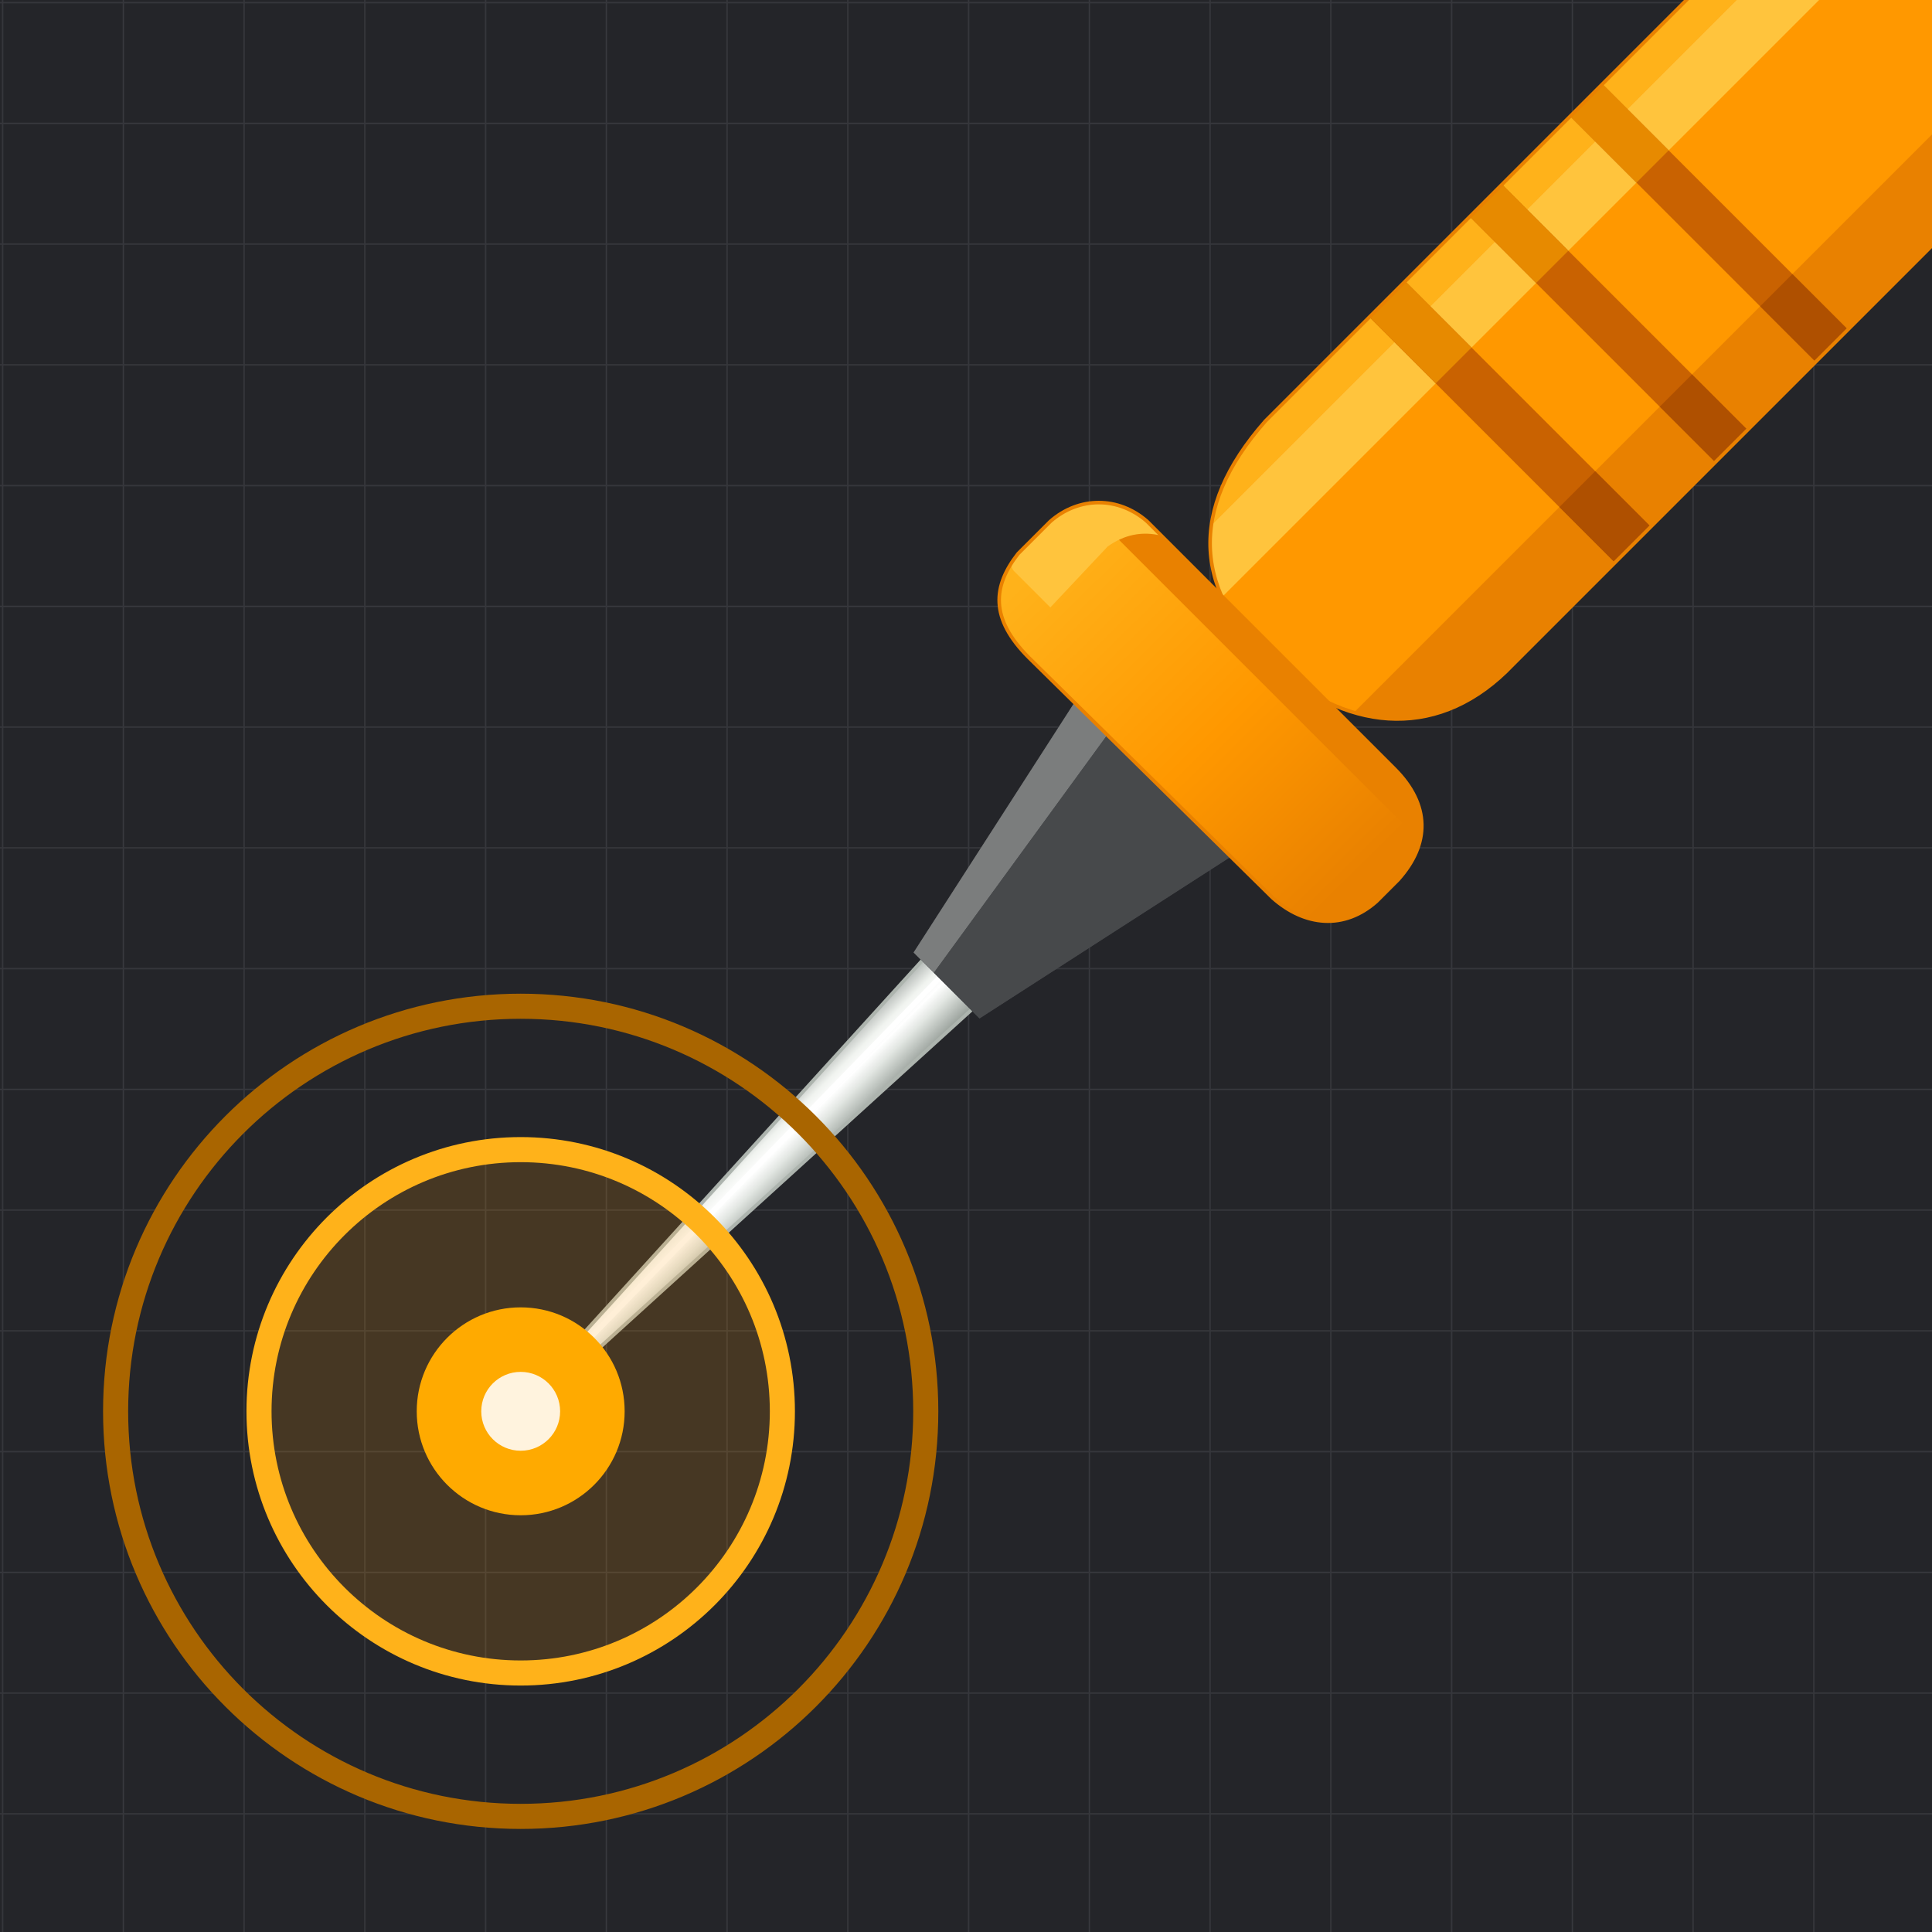
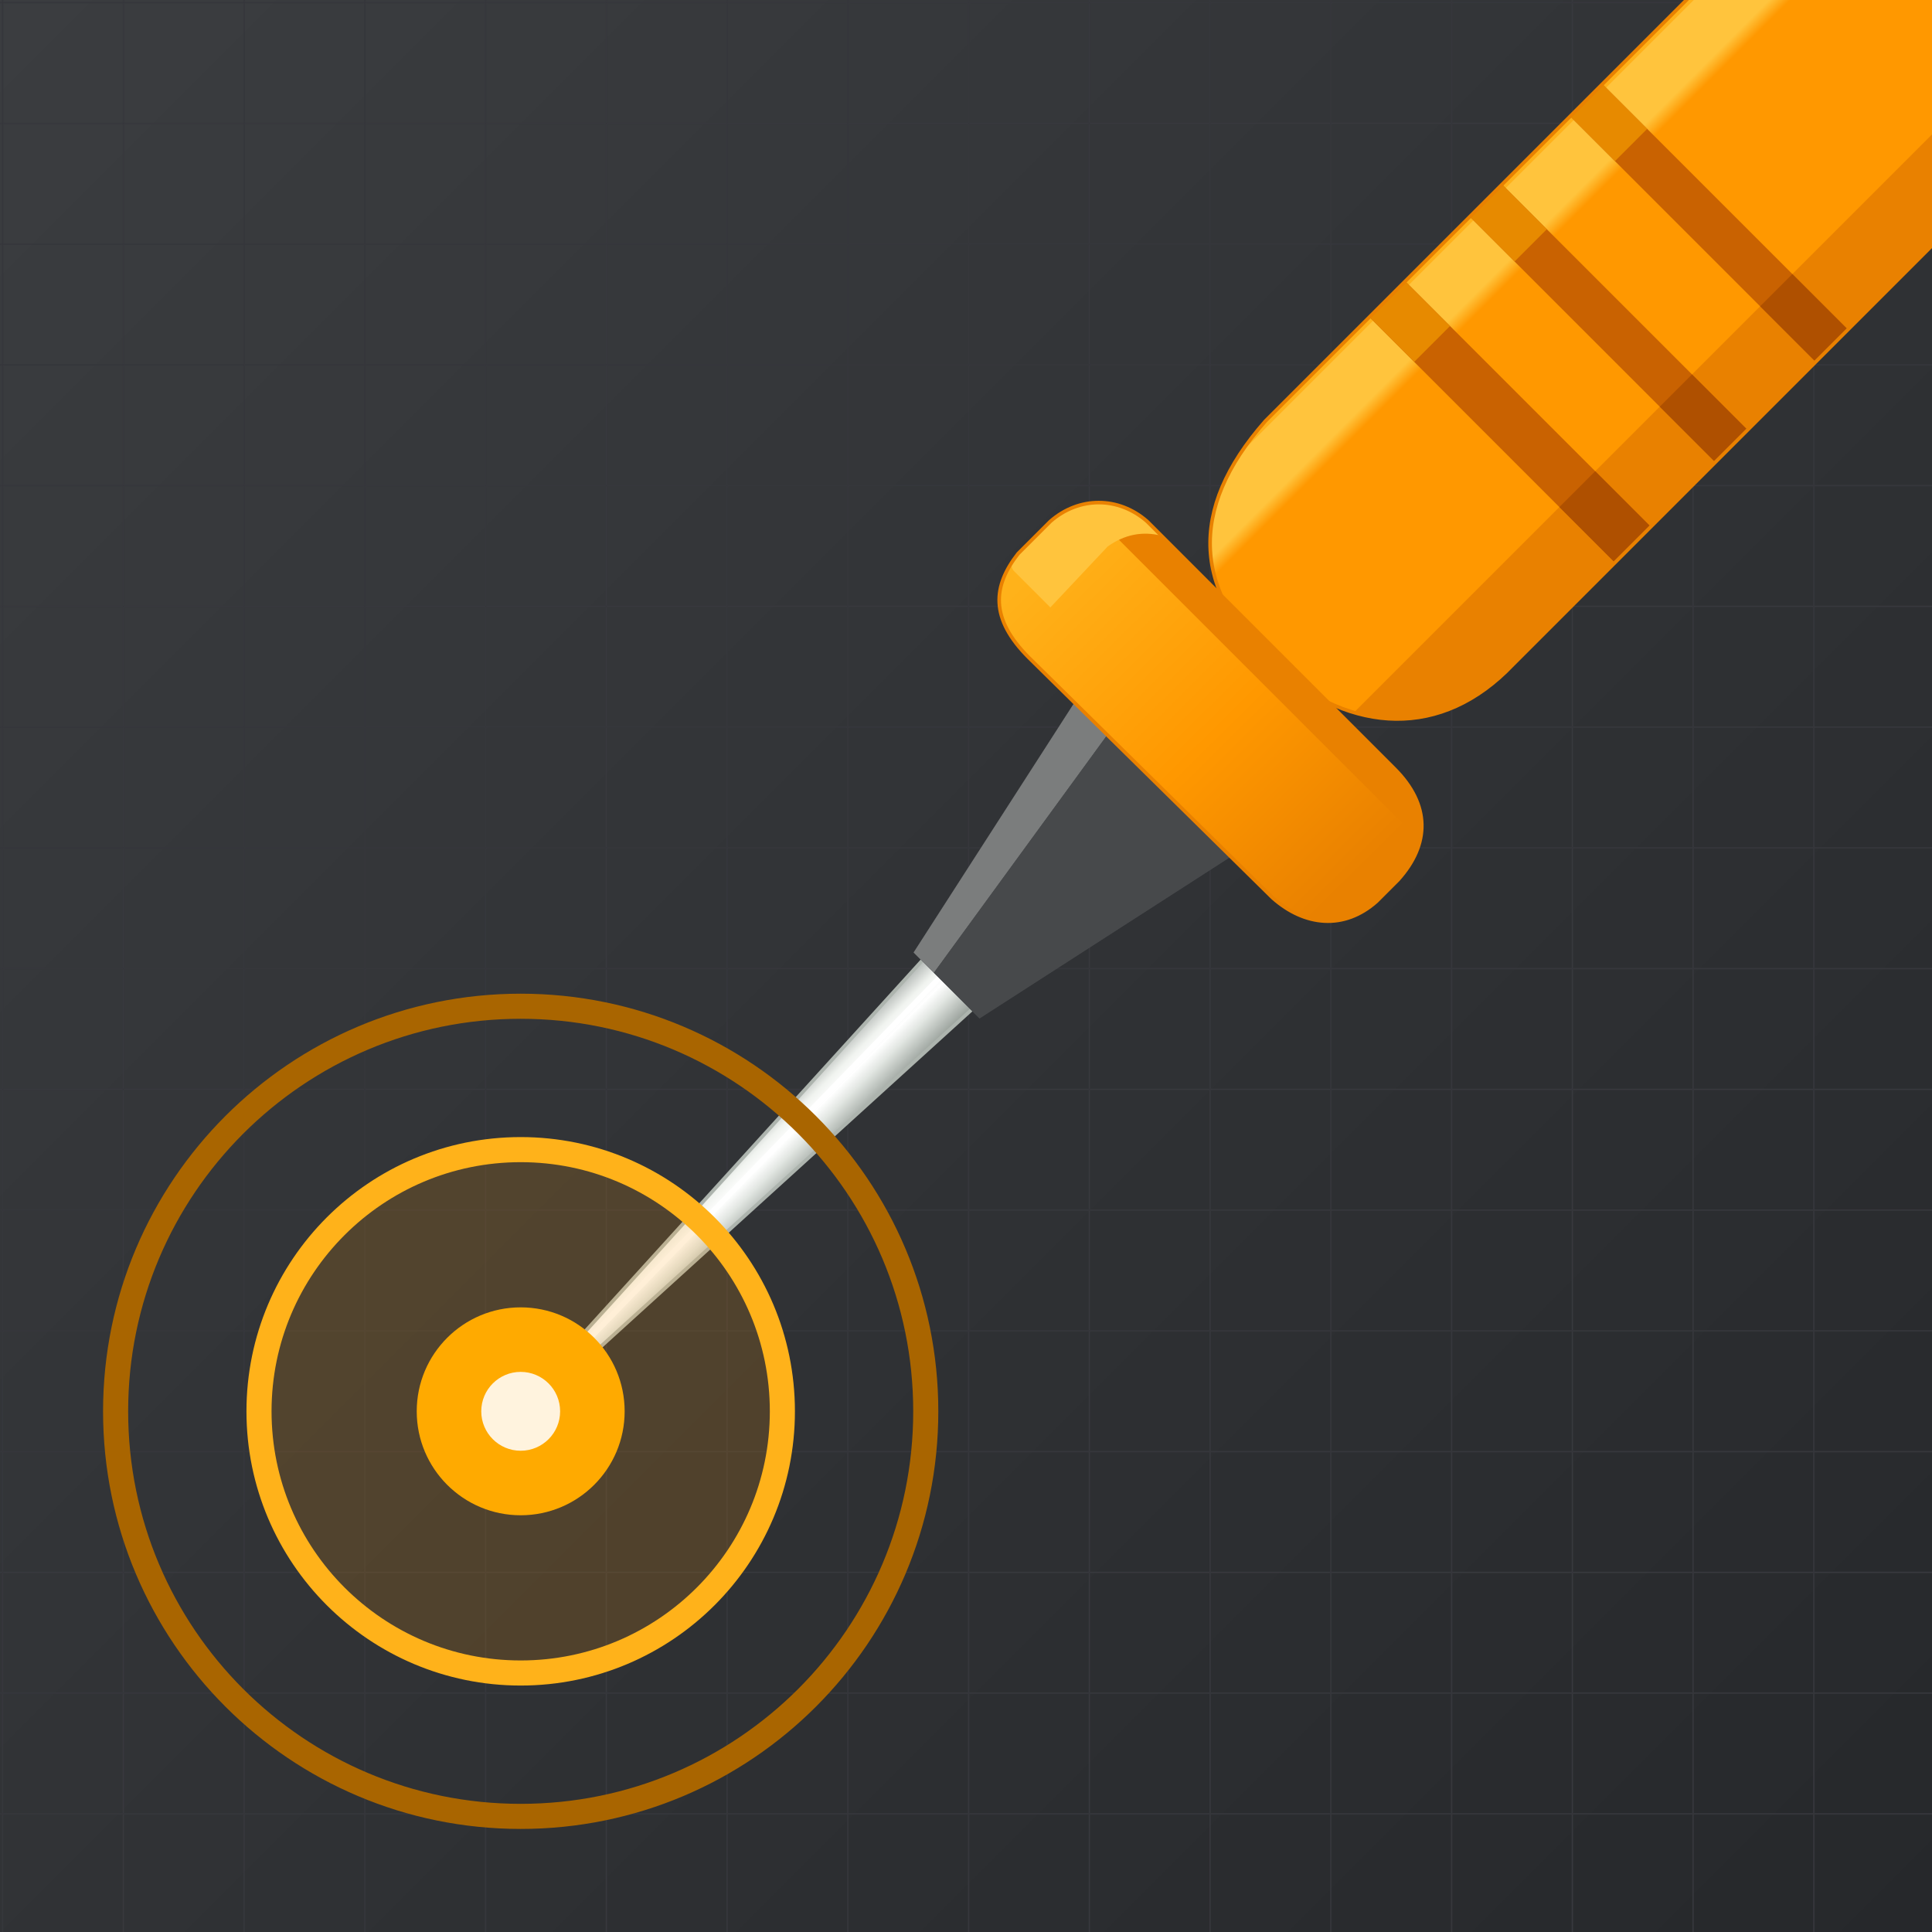
<svg xmlns="http://www.w3.org/2000/svg" width="1024" height="1024" viewBox="0 0 1024 1024" role="img" aria-labelledby="title description">
  <defs>
+     <linearGradient id="background" x1="0" y1="0" x2="1024" y2="1024" gradientUnits="userSpaceOnUse">
+       <stop offset="0" stop-color="#3B3D40" />
+       <stop offset="1" stop-color="#26282B" />
+     </linearGradient>
    <pattern id="grid" x="1" y="1" width="64" height="64" patternUnits="userSpaceOnUse">
      <path d="M64 0H0V64" fill="none" stroke="#35363B" stroke-width="1.5" />
    </pattern>
    <linearGradient id="metal" x1="0" y1="-10" x2="0" y2="10" gradientUnits="userSpaceOnUse">
      <stop offset="0" stop-color="#B0B5B2" />
      <stop offset=".26" stop-color="#F0F3EF" />
      <stop offset=".44" stop-color="#FFFFFF" />
      <stop offset=".62" stop-color="#E2E6E2" />
      <stop offset="1" stop-color="#939B95" />
    </linearGradient>
    <linearGradient id="guard-fill" x1="441" y1="550" x2="528" y2="638" gradientUnits="userSpaceOnUse">
      <stop offset="0" stop-color="#FFB21A" />
      <stop offset=".55" stop-color="#FF9800" />
      <stop offset="1" stop-color="#E98100" />
    </linearGradient>
+     <linearGradient id="handle-highlight" x1="500" y1="516" x2="513.5" y2="529.5" gradientUnits="userSpaceOnUse">
+       <stop offset="0" stop-color="#FFC43D" />
+       <stop offset=".78" stop-color="#FFC43D" />
+       <stop offset="1" stop-color="#FF9800" />
+     </linearGradient>
    <clipPath id="handle-clip">
      <path d="M498 516L792 222C814 200 837 208 852 222C877 245 877 274 858 293L567 584C547 605 522 603 501 585C478 564 476 541 498 516Z" />
    </clipPath>
    <clipPath id="bands-clip">
      <path d="M470 430L670 630L680 620L480 420Z M498 402L698 602L707 593L507 393Z M526 374L726 574L735 565L535 365Z" />
    </clipPath>
    <clipPath id="guard-clip">
      <path d="M429 553L438 544C446 537 457 537 465 544L534 613C544 623 544 634 535 644L529 650C520 658 509 657 500 649L432 582C421 571 422 562 429 553Z" />
    </clipPath>
  </defs>
-   <rect width="1024" height="1024" fill="#242529" />
+   <rect width="1024" height="1024" fill="url(#background)" />
  <rect width="1024" height="1024" fill="url(#grid)" />
  <g transform="translate(-275.5 -757.25) scale(1.9)">
    <g transform="translate(290.25 792.25) rotate(-45)">
      <path d="M0 0Q0-1.25 3-1.8L174-10V10L3 1.8Q0 1.25 0 0Z" fill="url(#metal)" stroke="#ADB4AE" stroke-width="1" stroke-linejoin="round" />
      <path d="M3-.4L174-3" fill="none" stroke="#FFFFFF" stroke-width="1.5" stroke-linecap="round" />
      <path d="M168-13L251-31V31L168 13Z" fill="#434548" />
      <path d="M168-13L251-31V-18L168-5Z" fill="#7B7D7D" />
      <path d="M168-5L251-18V31L168 13Z" fill="#47494B" />
    </g>
    <g clip-path="url(#handle-clip)">
      <rect x="475" y="195" width="410" height="415" fill="#FF9800" />
-       <path d="M350 664L950 64V78L350 678Z" fill="#FFB21A" />
-       <path d="M350 678L950 78V101L350 701Z" fill="#FFC43D" />
+       <path d="M350 664L950 64V66L350 666Z" fill="#FFB21A" />
+       <path d="M350 666L950 66V93L350 693Z" fill="url(#handle-highlight)" />
      <path d="M350 770L950 170V215L350 815Z" fill="#E98100" />
      <g clip-path="url(#bands-clip)">
        <rect x="475" y="195" width="410" height="415" fill="#C96201" />
-         <path d="M350 664L950 64V101L350 701Z" fill="#E78A00" />
+         <path d="M350 664L950 64V89L350 689Z" fill="#E78A00" />
        <path d="M350 770L950 170V215L350 815Z" fill="#AF5000" />
      </g>
    </g>
    <path d="M498 516L792 222C814 200 837 208 852 222C877 245 877 274 858 293L567 584C547 605 522 603 501 585C478 564 476 541 498 516Z" fill="none" stroke="#E98100" stroke-width="1" />
    <path d="M429 553L438 544C446 537 457 537 465 544L534 613C544 623 544 634 535 644L529 650C520 658 509 657 500 649L432 582C421 571 422 562 429 553Z" fill="url(#guard-fill)" />
    <g clip-path="url(#guard-clip)">
      <path d="M404 496L579 671L593 657L418 482Z" fill="#E98100" />
      <path d="M429 553L438 544C446 537 457 537 465 544L469 548Q461 546 454 551L438 568L428 558Q426 556 429 553Z" fill="#FFC43D" />
    </g>
    <path d="M429 553L438 544C446 537 457 537 465 544L534 613C544 623 544 634 535 644L529 650C520 658 509 657 500 649L432 582C421 571 422 562 429 553Z" fill="none" stroke="#E98100" stroke-width="1" />
    <circle cx="290.25" cy="792.25" r="113" fill="none" stroke="#A96500" stroke-width="7" />
    <circle cx="290.25" cy="792.25" r="73" fill="#FF9800" fill-opacity=".16" stroke="#FFB21A" stroke-width="7" />
    <circle cx="290.25" cy="792.25" r="29" fill="#FFAA00" />
    <circle cx="290.25" cy="792.25" r="11" fill="#FFF3DE" />
  </g>
</svg>
